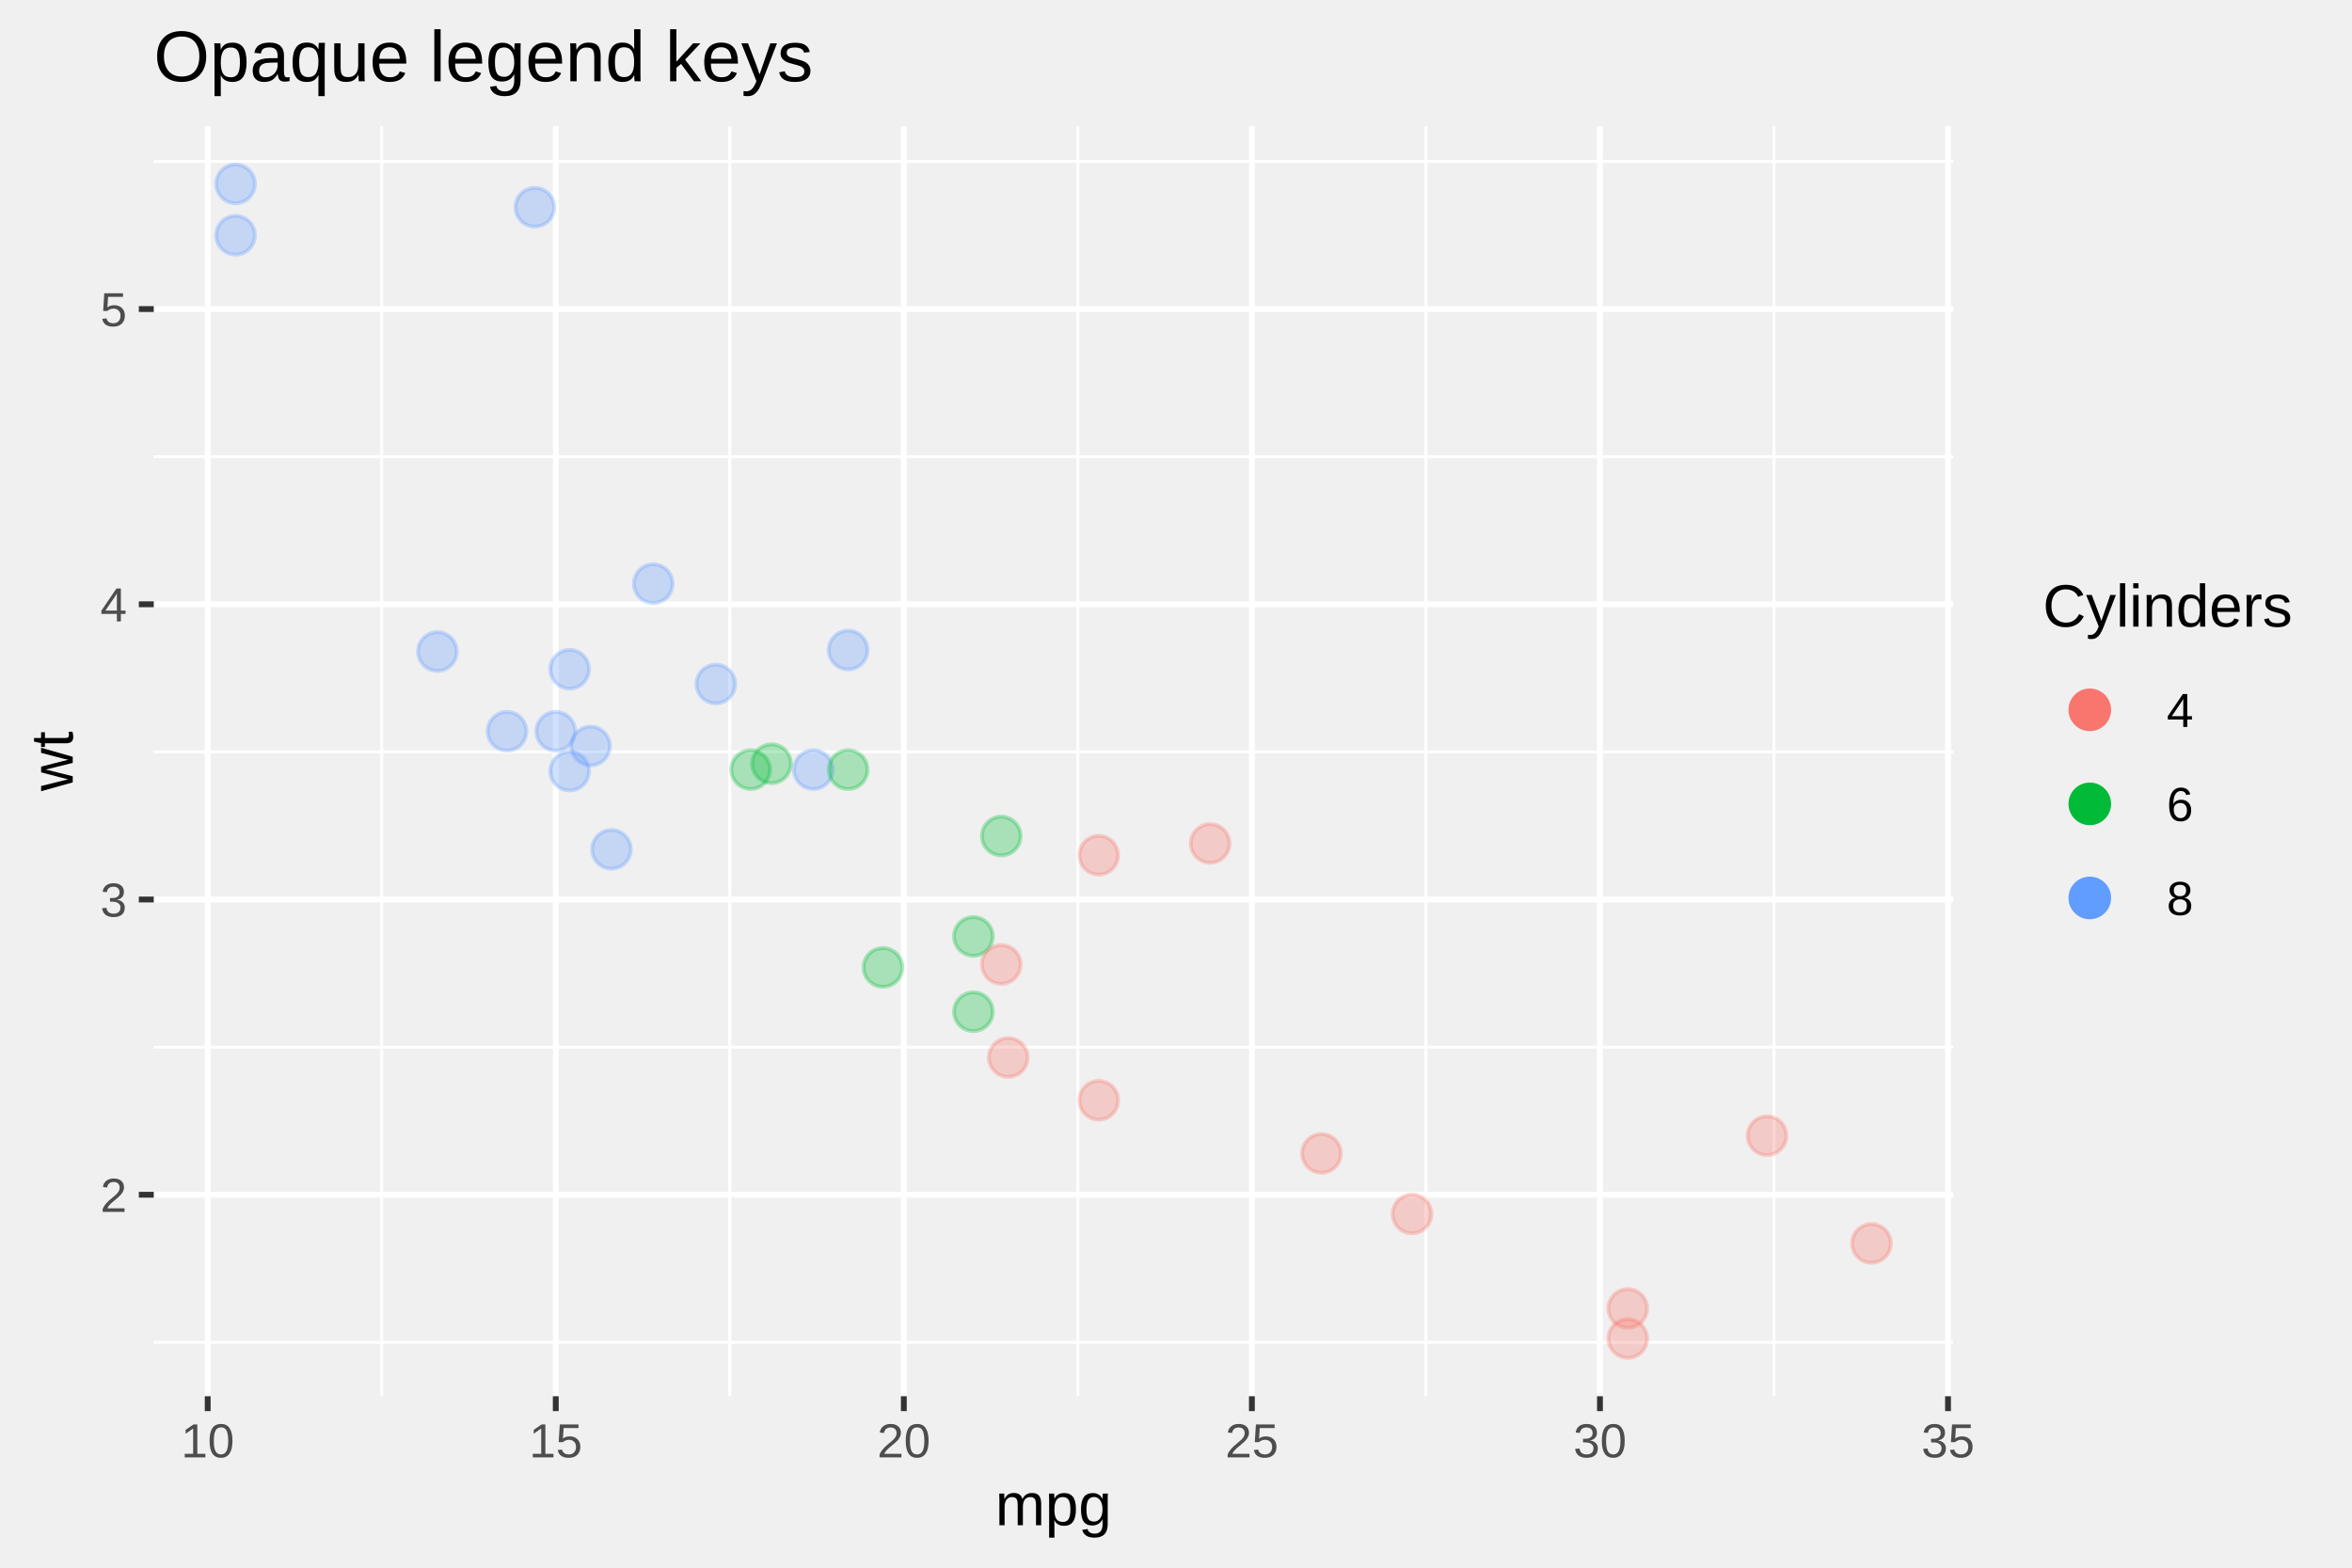
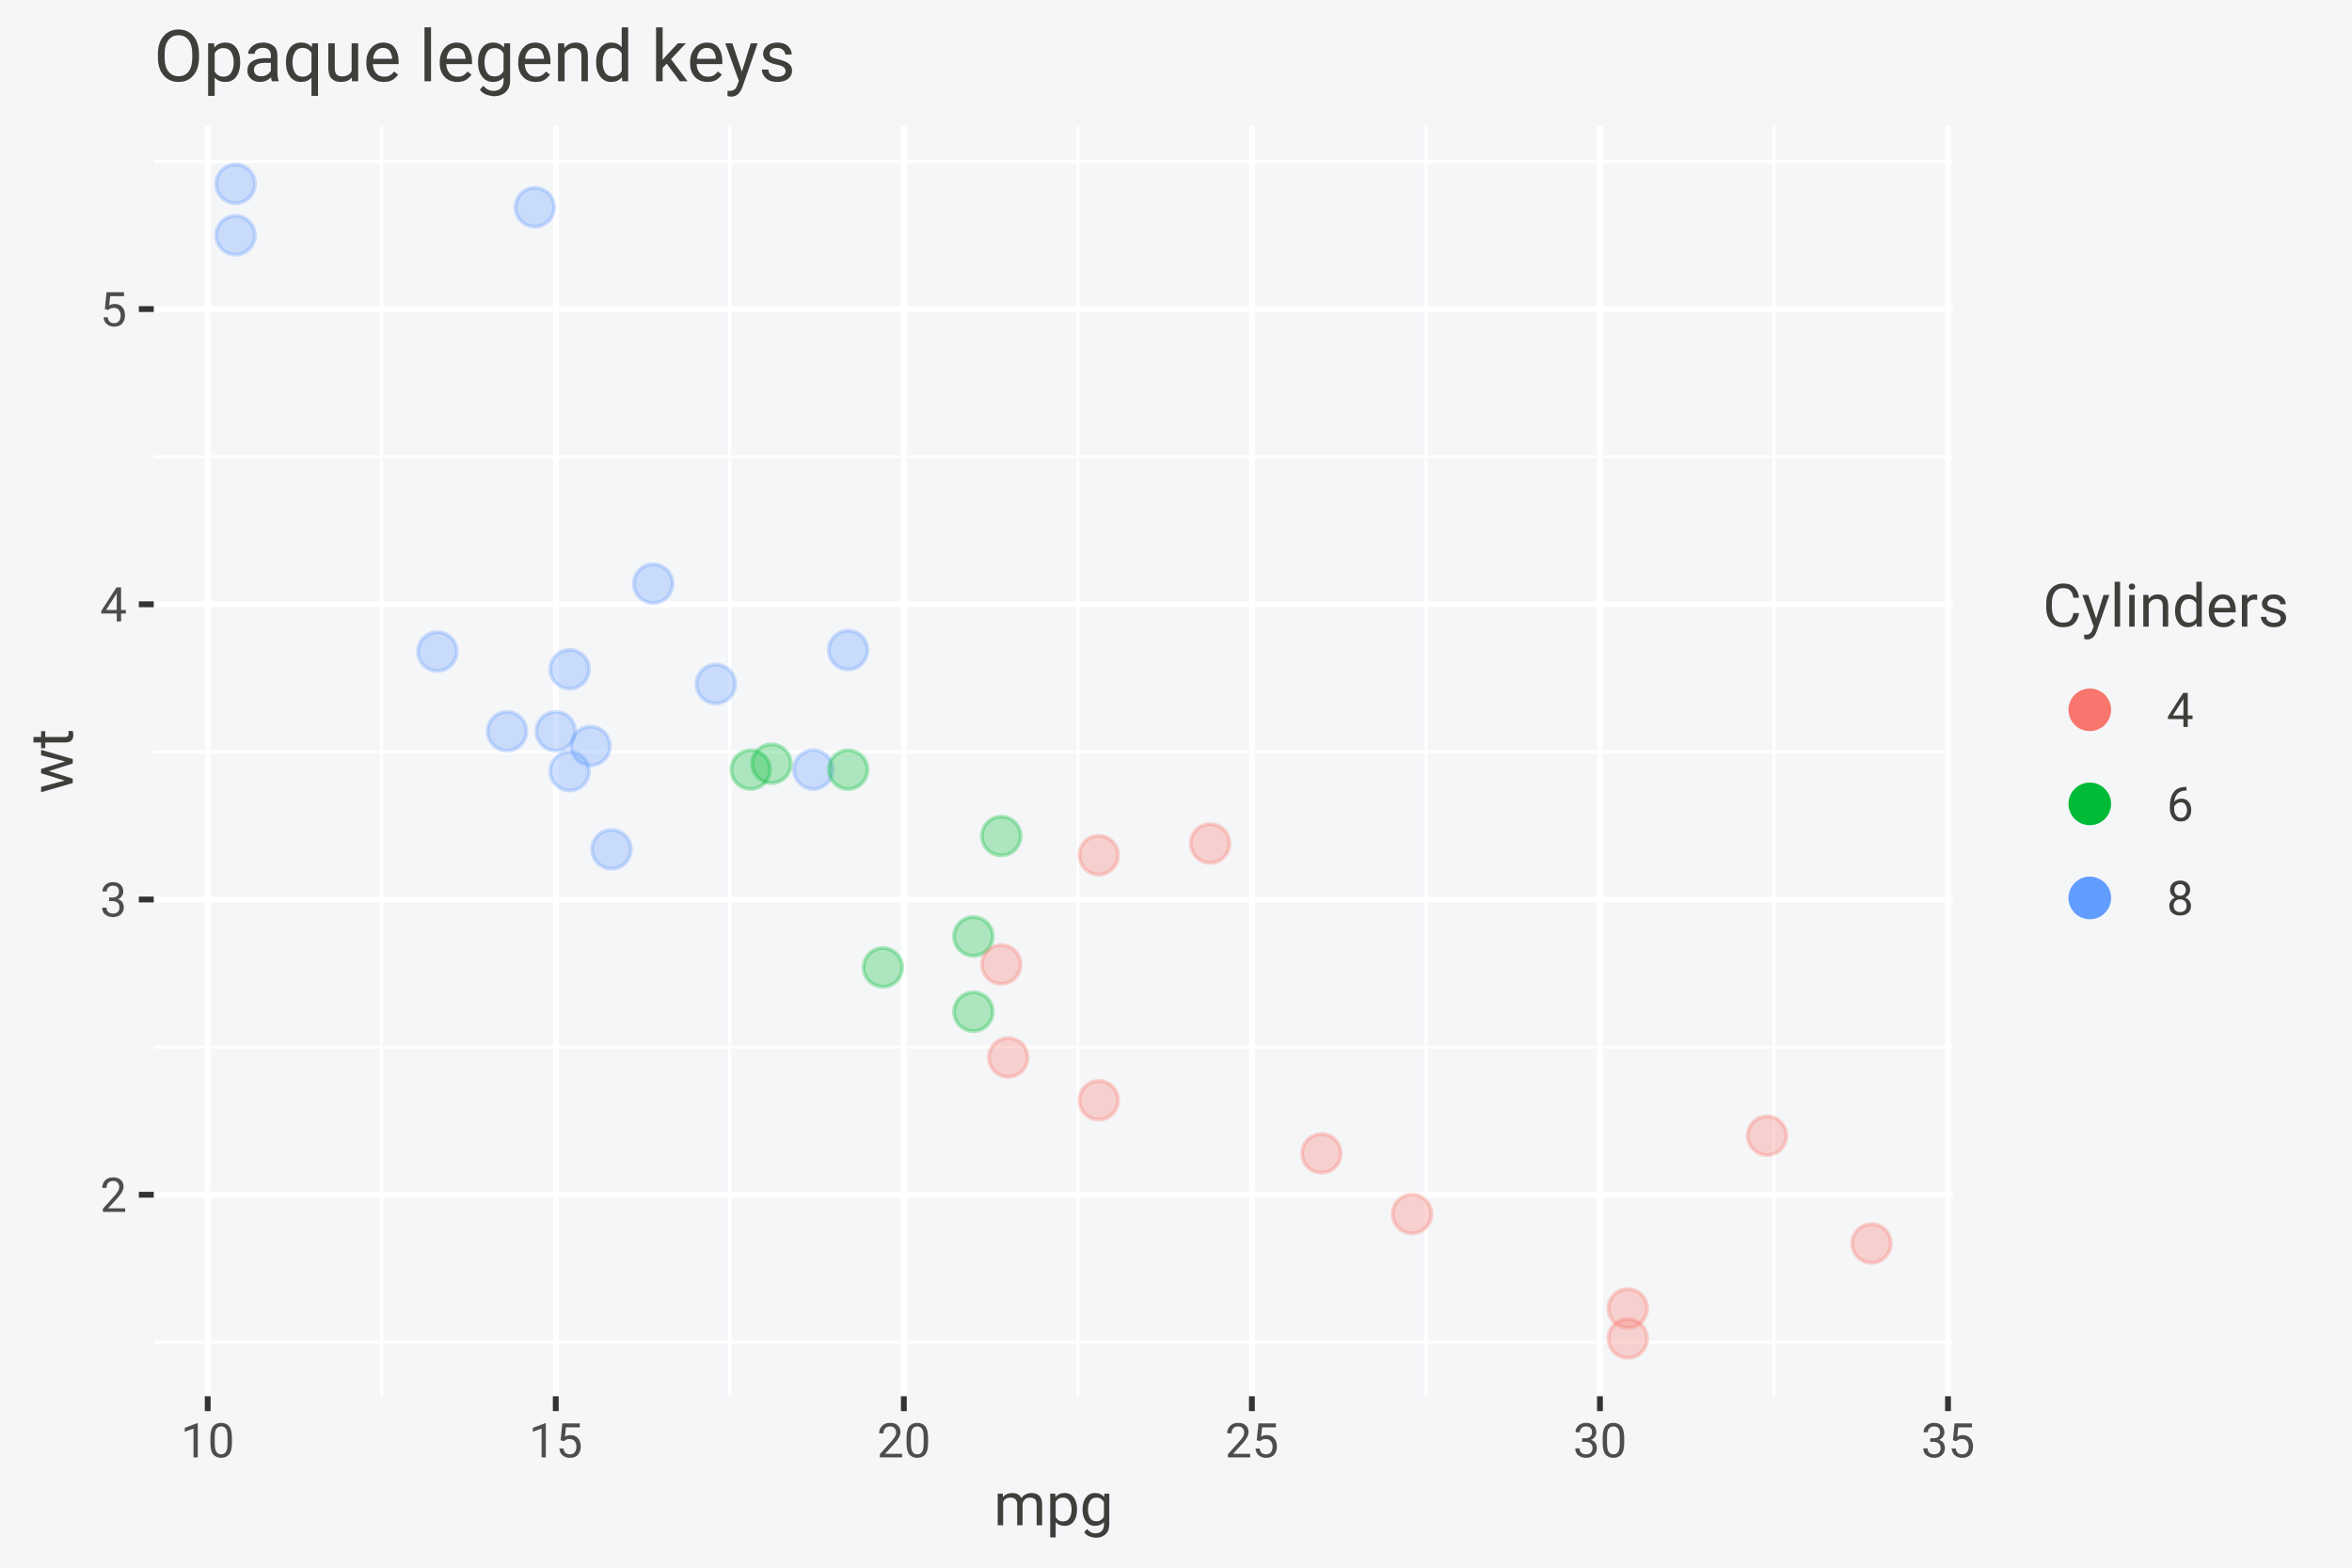
<svg xmlns="http://www.w3.org/2000/svg" width="432.00pt" height="288.00pt" viewBox="0 0 432.00 288.00">
  <g class="svglite">
    <defs>
      <style type="text/css">
-     .svglite line, .svglite polyline, .svglite polygon, .svglite path, .svglite rect, .svglite circle {
+     /* theme-aware-processed */
+     .svglite line, .svglite polyline, .svglite polygon, .svglite path, .svglite circle {
      fill: none;
-       stroke: #000000;
+       stroke: #3E3F3A;
+       stroke-linecap: round;
+       stroke-linejoin: round;
+       stroke-miterlimit: 10.00;
+     }
+     .svglite &gt; g &gt; rect {
+       fill: none;
+       stroke: #3E3F3A;
      stroke-linecap: round;
      stroke-linejoin: round;
      stroke-miterlimit: 10.00;
    }
    .svglite text {
      white-space: pre;
+       fill: #3E3F3A;
    }
    .svglite g.glyphgroup path {
      fill: inherit;
      stroke: none;
    }
  </style>
    </defs>
-     <rect width="100%" height="100%" style="stroke: none; fill: none;" />
+     <rect width="100%" height="100%" style="stroke: none; fill: #F5F6F8;" />
    <defs>
      <clipPath id="cpMC4wMHw0MzIuMDB8MC4wMHwyODguMDA=">
        <rect x="0.00" y="0.00" width="432.00" height="288.00" />
      </clipPath>
    </defs>
    <g clip-path="url(#cpMC4wMHw0MzIuMDB8MC4wMHwyODguMDA=)">
-       <rect x="0" y="0.00" width="432.00" height="288.00" style="stroke-width: 1.07; stroke: none;" />
-     </g>
+       <rect x="0" y="0.00" width="432.00" height="288.00" style="stroke-width: 1.07; stroke: none;" /> fill: #F5F6F8;' /&gt;
+ </g>
    <defs>
      <clipPath id="cpMjguMjR8MzU4Ljc2fDIzLjE4fDI1Ni41MA==">
        <rect x="28.24" y="23.18" width="330.52" height="233.33" />
      </clipPath>
    </defs>
    <g clip-path="url(#cpMjguMjR8MzU4Ljc2fDIzLjE4fDI1Ni41MA==)">
-       <rect x="28.24" y="23.18" width="330.52" height="233.33" style="stroke-width: 1.07; stroke: none;" />
-       <polyline points="28.24,246.60 358.76,246.60 " style="stroke-width: 0.53; stroke: #FFFFFF; stroke-linecap: butt;" />
+       <rect x="28.24" y="23.18" width="330.52" height="233.33" style="stroke-width: 1.07; stroke: none;" /> fill: #F5F6F8;' /&gt;
+ <polyline points="28.24,246.60 358.76,246.60 " style="stroke-width: 0.53; stroke: #FFFFFF; stroke-linecap: butt;" />
      <polyline points="28.24,192.37 358.76,192.37 " style="stroke-width: 0.53; stroke: #FFFFFF; stroke-linecap: butt;" />
      <polyline points="28.24,138.13 358.76,138.13 " style="stroke-width: 0.53; stroke: #FFFFFF; stroke-linecap: butt;" />
      <polyline points="28.24,83.90 358.76,83.90 " style="stroke-width: 0.53; stroke: #FFFFFF; stroke-linecap: butt;" />
      <polyline points="28.24,29.66 358.76,29.66 " style="stroke-width: 0.53; stroke: #FFFFFF; stroke-linecap: butt;" />
      <polyline points="70.11,256.50 70.11,23.18 " style="stroke-width: 0.53; stroke: #FFFFFF; stroke-linecap: butt;" />
      <polyline points="134.04,256.50 134.04,23.18 " style="stroke-width: 0.53; stroke: #FFFFFF; stroke-linecap: butt;" />
      <polyline points="197.97,256.50 197.97,23.18 " style="stroke-width: 0.53; stroke: #FFFFFF; stroke-linecap: butt;" />
      <polyline points="261.90,256.50 261.90,23.18 " style="stroke-width: 0.53; stroke: #FFFFFF; stroke-linecap: butt;" />
      <polyline points="325.83,256.50 325.83,23.18 " style="stroke-width: 0.53; stroke: #FFFFFF; stroke-linecap: butt;" />
      <polyline points="28.24,219.49 358.76,219.49 " style="stroke-width: 1.07; stroke: #FFFFFF; stroke-linecap: butt;" />
      <polyline points="28.24,165.25 358.76,165.25 " style="stroke-width: 1.07; stroke: #FFFFFF; stroke-linecap: butt;" />
      <polyline points="28.24,111.01 358.76,111.01 " style="stroke-width: 1.07; stroke: #FFFFFF; stroke-linecap: butt;" />
      <polyline points="28.24,56.78 358.76,56.78 " style="stroke-width: 1.07; stroke: #FFFFFF; stroke-linecap: butt;" />
      <polyline points="38.15,256.50 38.15,23.18 " style="stroke-width: 1.07; stroke: #FFFFFF; stroke-linecap: butt;" />
      <polyline points="102.08,256.50 102.08,23.18 " style="stroke-width: 1.07; stroke: #FFFFFF; stroke-linecap: butt;" />
      <polyline points="166.01,256.50 166.01,23.18 " style="stroke-width: 1.07; stroke: #FFFFFF; stroke-linecap: butt;" />
      <polyline points="229.94,256.50 229.94,23.18 " style="stroke-width: 1.07; stroke: #FFFFFF; stroke-linecap: butt;" />
      <polyline points="293.87,256.50 293.87,23.18 " style="stroke-width: 1.07; stroke: #FFFFFF; stroke-linecap: butt;" />
      <polyline points="357.80,256.50 357.80,23.18 " style="stroke-width: 1.07; stroke: #FFFFFF; stroke-linecap: butt;" />
      <circle cx="178.79" cy="185.86" r="3.56" style="stroke-width: 0.71; stroke: #00BA38; stroke-opacity: 0.30; fill: #00BA38; fill-opacity: 0.30;" />
      <circle cx="178.79" cy="172.03" r="3.56" style="stroke-width: 0.71; stroke: #00BA38; stroke-opacity: 0.30; fill: #00BA38; fill-opacity: 0.30;" />
      <circle cx="201.81" cy="202.13" r="3.56" style="stroke-width: 0.71; stroke: #F8766D; stroke-opacity: 0.30; fill: #F8766D; fill-opacity: 0.30;" />
      <circle cx="183.91" cy="153.59" r="3.56" style="stroke-width: 0.71; stroke: #00BA38; stroke-opacity: 0.30; fill: #00BA38; fill-opacity: 0.30;" />
      <circle cx="149.39" cy="141.39" r="3.56" style="stroke-width: 0.71; stroke: #619CFF; stroke-opacity: 0.30; fill: #619CFF; fill-opacity: 0.30;" />
      <circle cx="141.71" cy="140.30" r="3.56" style="stroke-width: 0.71; stroke: #00BA38; stroke-opacity: 0.30; fill: #00BA38; fill-opacity: 0.30;" />
      <circle cx="93.13" cy="134.34" r="3.56" style="stroke-width: 0.71; stroke: #619CFF; stroke-opacity: 0.30; fill: #619CFF; fill-opacity: 0.30;" />
      <circle cx="222.27" cy="154.95" r="3.56" style="stroke-width: 0.71; stroke: #F8766D; stroke-opacity: 0.30; fill: #F8766D; fill-opacity: 0.30;" />
      <circle cx="201.81" cy="157.11" r="3.56" style="stroke-width: 0.71; stroke: #F8766D; stroke-opacity: 0.30; fill: #F8766D; fill-opacity: 0.30;" />
      <circle cx="155.78" cy="141.39" r="3.56" style="stroke-width: 0.71; stroke: #00BA38; stroke-opacity: 0.30; fill: #00BA38; fill-opacity: 0.30;" />
      <circle cx="137.88" cy="141.39" r="3.56" style="stroke-width: 0.71; stroke: #00BA38; stroke-opacity: 0.30; fill: #00BA38; fill-opacity: 0.30;" />
      <circle cx="119.98" cy="107.22" r="3.56" style="stroke-width: 0.71; stroke: #619CFF; stroke-opacity: 0.30; fill: #619CFF; fill-opacity: 0.30;" />
      <circle cx="131.48" cy="125.66" r="3.56" style="stroke-width: 0.71; stroke: #619CFF; stroke-opacity: 0.30; fill: #619CFF; fill-opacity: 0.30;" />
      <circle cx="104.63" cy="122.95" r="3.56" style="stroke-width: 0.71; stroke: #619CFF; stroke-opacity: 0.30; fill: #619CFF; fill-opacity: 0.30;" />
      <circle cx="43.26" cy="43.22" r="3.56" style="stroke-width: 0.71; stroke: #619CFF; stroke-opacity: 0.30; fill: #619CFF; fill-opacity: 0.30;" />
      <circle cx="43.26" cy="33.78" r="3.56" style="stroke-width: 0.71; stroke: #619CFF; stroke-opacity: 0.30; fill: #619CFF; fill-opacity: 0.30;" />
      <circle cx="98.24" cy="38.07" r="3.56" style="stroke-width: 0.71; stroke: #619CFF; stroke-opacity: 0.30; fill: #619CFF; fill-opacity: 0.30;" />
      <circle cx="324.56" cy="208.64" r="3.56" style="stroke-width: 0.71; stroke: #F8766D; stroke-opacity: 0.30; fill: #F8766D; fill-opacity: 0.30;" />
      <circle cx="298.98" cy="240.37" r="3.56" style="stroke-width: 0.71; stroke: #F8766D; stroke-opacity: 0.30; fill: #F8766D; fill-opacity: 0.30;" />
      <circle cx="343.74" cy="228.43" r="3.56" style="stroke-width: 0.71; stroke: #F8766D; stroke-opacity: 0.30; fill: #F8766D; fill-opacity: 0.30;" />
      <circle cx="185.19" cy="194.27" r="3.56" style="stroke-width: 0.71; stroke: #F8766D; stroke-opacity: 0.30; fill: #F8766D; fill-opacity: 0.30;" />
      <circle cx="108.47" cy="137.05" r="3.56" style="stroke-width: 0.71; stroke: #619CFF; stroke-opacity: 0.30; fill: #619CFF; fill-opacity: 0.30;" />
      <circle cx="104.63" cy="141.66" r="3.56" style="stroke-width: 0.71; stroke: #619CFF; stroke-opacity: 0.30; fill: #619CFF; fill-opacity: 0.30;" />
      <circle cx="80.34" cy="119.69" r="3.56" style="stroke-width: 0.71; stroke: #619CFF; stroke-opacity: 0.30; fill: #619CFF; fill-opacity: 0.30;" />
      <circle cx="155.78" cy="119.42" r="3.56" style="stroke-width: 0.71; stroke: #619CFF; stroke-opacity: 0.30; fill: #619CFF; fill-opacity: 0.30;" />
      <circle cx="259.35" cy="223.01" r="3.56" style="stroke-width: 0.71; stroke: #F8766D; stroke-opacity: 0.30; fill: #F8766D; fill-opacity: 0.30;" />
      <circle cx="242.72" cy="211.89" r="3.56" style="stroke-width: 0.71; stroke: #F8766D; stroke-opacity: 0.30; fill: #F8766D; fill-opacity: 0.30;" />
      <circle cx="298.98" cy="245.90" r="3.56" style="stroke-width: 0.71; stroke: #F8766D; stroke-opacity: 0.30; fill: #F8766D; fill-opacity: 0.30;" />
      <circle cx="112.31" cy="156.03" r="3.56" style="stroke-width: 0.71; stroke: #619CFF; stroke-opacity: 0.30; fill: #619CFF; fill-opacity: 0.30;" />
      <circle cx="162.17" cy="177.72" r="3.56" style="stroke-width: 0.71; stroke: #00BA38; stroke-opacity: 0.30; fill: #00BA38; fill-opacity: 0.30;" />
      <circle cx="102.08" cy="134.34" r="3.56" style="stroke-width: 0.71; stroke: #619CFF; stroke-opacity: 0.30; fill: #619CFF; fill-opacity: 0.30;" />
      <circle cx="183.91" cy="177.18" r="3.56" style="stroke-width: 0.71; stroke: #F8766D; stroke-opacity: 0.30; fill: #F8766D; fill-opacity: 0.30;" />
    </g>
    <g clip-path="url(#cpMC4wMHw0MzIuMDB8MC4wMHwyODguMDA=)">
-       <text x="23.31" y="222.64" text-anchor="end" style="font-size: 8.80px;fill: #4D4D4D; font-family: &quot;Arial&quot;;" textLength="4.89px" lengthAdjust="spacingAndGlyphs">2</text>
-       <text x="23.31" y="168.40" text-anchor="end" style="font-size: 8.80px;fill: #4D4D4D; font-family: &quot;Arial&quot;;" textLength="4.89px" lengthAdjust="spacingAndGlyphs">3</text>
-       <text x="23.31" y="114.16" text-anchor="end" style="font-size: 8.80px;fill: #4D4D4D; font-family: &quot;Arial&quot;;" textLength="4.89px" lengthAdjust="spacingAndGlyphs">4</text>
-       <text x="23.31" y="59.93" text-anchor="end" style="font-size: 8.80px;fill: #4D4D4D; font-family: &quot;Arial&quot;;" textLength="4.89px" lengthAdjust="spacingAndGlyphs">5</text>
+       <text x="23.31" y="222.64" text-anchor="end" style="font-size: 8.80px;fill: #4D4D4D; font-family: &quot;Roboto&quot;, -apple-system, BlinkMacSystemFont, &quot;Segoe UI&quot;, system-ui, sans-serif;" textLength="4.89px" lengthAdjust="spacingAndGlyphs">2</text>
+       <text x="23.31" y="168.40" text-anchor="end" style="font-size: 8.80px;fill: #4D4D4D; font-family: &quot;Roboto&quot;, -apple-system, BlinkMacSystemFont, &quot;Segoe UI&quot;, system-ui, sans-serif;" textLength="4.89px" lengthAdjust="spacingAndGlyphs">3</text>
+       <text x="23.31" y="114.16" text-anchor="end" style="font-size: 8.80px;fill: #4D4D4D; font-family: &quot;Roboto&quot;, -apple-system, BlinkMacSystemFont, &quot;Segoe UI&quot;, system-ui, sans-serif;" textLength="4.89px" lengthAdjust="spacingAndGlyphs">4</text>
+       <text x="23.31" y="59.93" text-anchor="end" style="font-size: 8.80px;fill: #4D4D4D; font-family: &quot;Roboto&quot;, -apple-system, BlinkMacSystemFont, &quot;Segoe UI&quot;, system-ui, sans-serif;" textLength="4.89px" lengthAdjust="spacingAndGlyphs">5</text>
      <polyline points="25.50,219.49 28.24,219.49 " style="stroke-width: 1.07; stroke: #333333; stroke-linecap: butt;" />
      <polyline points="25.50,165.25 28.24,165.25 " style="stroke-width: 1.07; stroke: #333333; stroke-linecap: butt;" />
      <polyline points="25.50,111.01 28.24,111.01 " style="stroke-width: 1.07; stroke: #333333; stroke-linecap: butt;" />
      <polyline points="25.50,56.78 28.24,56.78 " style="stroke-width: 1.07; stroke: #333333; stroke-linecap: butt;" />
      <polyline points="38.15,259.24 38.15,256.50 " style="stroke-width: 1.07; stroke: #333333; stroke-linecap: butt;" />
      <polyline points="102.08,259.24 102.08,256.50 " style="stroke-width: 1.07; stroke: #333333; stroke-linecap: butt;" />
      <polyline points="166.01,259.24 166.01,256.50 " style="stroke-width: 1.07; stroke: #333333; stroke-linecap: butt;" />
      <polyline points="229.94,259.24 229.94,256.50 " style="stroke-width: 1.07; stroke: #333333; stroke-linecap: butt;" />
      <polyline points="293.87,259.24 293.87,256.50 " style="stroke-width: 1.07; stroke: #333333; stroke-linecap: butt;" />
      <polyline points="357.80,259.24 357.80,256.50 " style="stroke-width: 1.07; stroke: #333333; stroke-linecap: butt;" />
-       <text x="38.15" y="267.74" text-anchor="middle" style="font-size: 8.80px;fill: #4D4D4D; font-family: &quot;Arial&quot;;" textLength="9.78px" lengthAdjust="spacingAndGlyphs">10</text>
-       <text x="102.08" y="267.74" text-anchor="middle" style="font-size: 8.80px;fill: #4D4D4D; font-family: &quot;Arial&quot;;" textLength="9.78px" lengthAdjust="spacingAndGlyphs">15</text>
-       <text x="166.01" y="267.74" text-anchor="middle" style="font-size: 8.80px;fill: #4D4D4D; font-family: &quot;Arial&quot;;" textLength="9.78px" lengthAdjust="spacingAndGlyphs">20</text>
-       <text x="229.94" y="267.74" text-anchor="middle" style="font-size: 8.80px;fill: #4D4D4D; font-family: &quot;Arial&quot;;" textLength="9.78px" lengthAdjust="spacingAndGlyphs">25</text>
-       <text x="293.87" y="267.74" text-anchor="middle" style="font-size: 8.80px;fill: #4D4D4D; font-family: &quot;Arial&quot;;" textLength="9.78px" lengthAdjust="spacingAndGlyphs">30</text>
-       <text x="357.80" y="267.74" text-anchor="middle" style="font-size: 8.80px;fill: #4D4D4D; font-family: &quot;Arial&quot;;" textLength="9.78px" lengthAdjust="spacingAndGlyphs">35</text>
-       <text x="193.50" y="280.20" text-anchor="middle" style="font-size: 11.00px; font-family: &quot;Arial&quot;;" textLength="21.41px" lengthAdjust="spacingAndGlyphs">mpg</text>
-       <text transform="translate(13.36,139.84) rotate(-90)" text-anchor="middle" style="font-size: 11.00px; font-family: &quot;Arial&quot;;" textLength="11.00px" lengthAdjust="spacingAndGlyphs">wt</text>
-       <rect x="369.72" y="100.60" width="56.80" height="78.47" style="stroke-width: 0.75; stroke: none;" />
-       <rect x="369.72" y="100.60" width="56.80" height="78.47" style="stroke-width: 1.07; stroke: none;" />
-       <text x="375.20" y="115.12" style="font-size: 11.00px; font-family: &quot;Arial&quot;;" textLength="45.84px" lengthAdjust="spacingAndGlyphs">Cylinders</text>
-       <rect x="375.20" y="121.76" width="17.28" height="17.28" style="stroke-width: 1.07; stroke: none;" />
-       <circle cx="383.84" cy="130.40" r="3.56" style="stroke-width: 0.71; stroke: #F8766D; fill: #F8766D;" />
-       <rect x="375.20" y="139.04" width="17.28" height="17.28" style="stroke-width: 1.07; stroke: none;" />
-       <circle cx="383.84" cy="147.68" r="3.56" style="stroke-width: 0.71; stroke: #00BA38; fill: #00BA38;" />
-       <rect x="375.20" y="156.32" width="17.28" height="17.28" style="stroke-width: 1.07; stroke: none;" />
-       <circle cx="383.84" cy="164.96" r="3.56" style="stroke-width: 0.71; stroke: #619CFF; fill: #619CFF;" />
-       <text x="397.96" y="133.55" style="font-size: 8.80px; font-family: &quot;Arial&quot;;" textLength="4.89px" lengthAdjust="spacingAndGlyphs">4</text>
-       <text x="397.96" y="150.83" style="font-size: 8.80px; font-family: &quot;Arial&quot;;" textLength="4.89px" lengthAdjust="spacingAndGlyphs">6</text>
-       <text x="397.96" y="168.11" style="font-size: 8.80px; font-family: &quot;Arial&quot;;" textLength="4.89px" lengthAdjust="spacingAndGlyphs">8</text>
-       <text x="28.24" y="14.93" style="font-size: 13.20px; font-family: &quot;Arial&quot;;" textLength="120.89px" lengthAdjust="spacingAndGlyphs">Opaque legend keys</text>
+       <text x="38.15" y="267.74" text-anchor="middle" style="font-size: 8.80px;fill: #4D4D4D; font-family: &quot;Roboto&quot;, -apple-system, BlinkMacSystemFont, &quot;Segoe UI&quot;, system-ui, sans-serif;" textLength="9.78px" lengthAdjust="spacingAndGlyphs">10</text>
+       <text x="102.08" y="267.74" text-anchor="middle" style="font-size: 8.80px;fill: #4D4D4D; font-family: &quot;Roboto&quot;, -apple-system, BlinkMacSystemFont, &quot;Segoe UI&quot;, system-ui, sans-serif;" textLength="9.78px" lengthAdjust="spacingAndGlyphs">15</text>
+       <text x="166.01" y="267.74" text-anchor="middle" style="font-size: 8.80px;fill: #4D4D4D; font-family: &quot;Roboto&quot;, -apple-system, BlinkMacSystemFont, &quot;Segoe UI&quot;, system-ui, sans-serif;" textLength="9.78px" lengthAdjust="spacingAndGlyphs">20</text>
+       <text x="229.94" y="267.74" text-anchor="middle" style="font-size: 8.80px;fill: #4D4D4D; font-family: &quot;Roboto&quot;, -apple-system, BlinkMacSystemFont, &quot;Segoe UI&quot;, system-ui, sans-serif;" textLength="9.78px" lengthAdjust="spacingAndGlyphs">25</text>
+       <text x="293.87" y="267.74" text-anchor="middle" style="font-size: 8.80px;fill: #4D4D4D; font-family: &quot;Roboto&quot;, -apple-system, BlinkMacSystemFont, &quot;Segoe UI&quot;, system-ui, sans-serif;" textLength="9.78px" lengthAdjust="spacingAndGlyphs">30</text>
+       <text x="357.80" y="267.74" text-anchor="middle" style="font-size: 8.80px;fill: #4D4D4D; font-family: &quot;Roboto&quot;, -apple-system, BlinkMacSystemFont, &quot;Segoe UI&quot;, system-ui, sans-serif;" textLength="9.78px" lengthAdjust="spacingAndGlyphs">35</text>
+       <text x="193.50" y="280.20" text-anchor="middle" style="font-size: 11.00px; font-family: &quot;Roboto&quot;, -apple-system, BlinkMacSystemFont, &quot;Segoe UI&quot;, system-ui, sans-serif;" textLength="21.41px" lengthAdjust="spacingAndGlyphs">mpg</text>
+       <text transform="translate(13.36,139.84) rotate(-90)" text-anchor="middle" style="font-size: 11.00px; font-family: &quot;Roboto&quot;, -apple-system, BlinkMacSystemFont, &quot;Segoe UI&quot;, system-ui, sans-serif;" textLength="11.00px" lengthAdjust="spacingAndGlyphs">wt</text>
+       <rect x="369.72" y="100.60" width="56.80" height="78.47" style="stroke-width: 0.75; stroke: none;" /> fill: #F5F6F8;' /&gt;
+ <rect x="369.72" y="100.60" width="56.80" height="78.47" style="stroke-width: 1.07; stroke: none;" /> fill: #F5F6F8;' /&gt;
+ <text x="375.20" y="115.12" style="font-size: 11.00px; font-family: &quot;Roboto&quot;, -apple-system, BlinkMacSystemFont, &quot;Segoe UI&quot;, system-ui, sans-serif;" textLength="45.84px" lengthAdjust="spacingAndGlyphs">Cylinders</text>
+       <rect x="375.20" y="121.76" width="17.28" height="17.28" style="stroke-width: 1.07; stroke: none;" /> fill: #F5F6F8;' /&gt;
+ <circle cx="383.84" cy="130.40" r="3.56" style="stroke-width: 0.71; stroke: #F8766D; fill: #F8766D;" />
+       <rect x="375.20" y="139.04" width="17.28" height="17.28" style="stroke-width: 1.07; stroke: none;" /> fill: #F5F6F8;' /&gt;
+ <circle cx="383.84" cy="147.68" r="3.56" style="stroke-width: 0.71; stroke: #00BA38; fill: #00BA38;" />
+       <rect x="375.20" y="156.32" width="17.28" height="17.28" style="stroke-width: 1.07; stroke: none;" /> fill: #F5F6F8;' /&gt;
+ <circle cx="383.84" cy="164.96" r="3.56" style="stroke-width: 0.71; stroke: #619CFF; fill: #619CFF;" />
+       <text x="397.96" y="133.55" style="font-size: 8.80px; font-family: &quot;Roboto&quot;, -apple-system, BlinkMacSystemFont, &quot;Segoe UI&quot;, system-ui, sans-serif;" textLength="4.89px" lengthAdjust="spacingAndGlyphs">4</text>
+       <text x="397.96" y="150.83" style="font-size: 8.80px; font-family: &quot;Roboto&quot;, -apple-system, BlinkMacSystemFont, &quot;Segoe UI&quot;, system-ui, sans-serif;" textLength="4.89px" lengthAdjust="spacingAndGlyphs">6</text>
+       <text x="397.96" y="168.11" style="font-size: 8.80px; font-family: &quot;Roboto&quot;, -apple-system, BlinkMacSystemFont, &quot;Segoe UI&quot;, system-ui, sans-serif;" textLength="4.89px" lengthAdjust="spacingAndGlyphs">8</text>
+       <text x="28.24" y="14.93" style="font-size: 13.20px; font-family: &quot;Roboto&quot;, -apple-system, BlinkMacSystemFont, &quot;Segoe UI&quot;, system-ui, sans-serif;" textLength="120.89px" lengthAdjust="spacingAndGlyphs">Opaque legend keys</text>
    </g>
  </g>
</svg>
